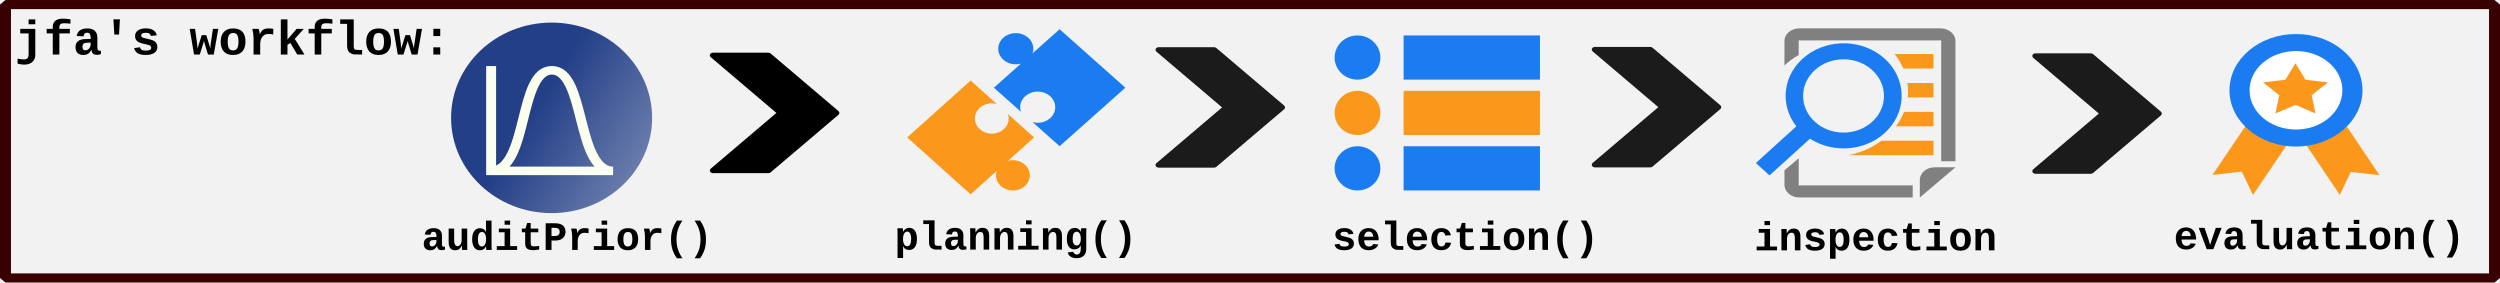
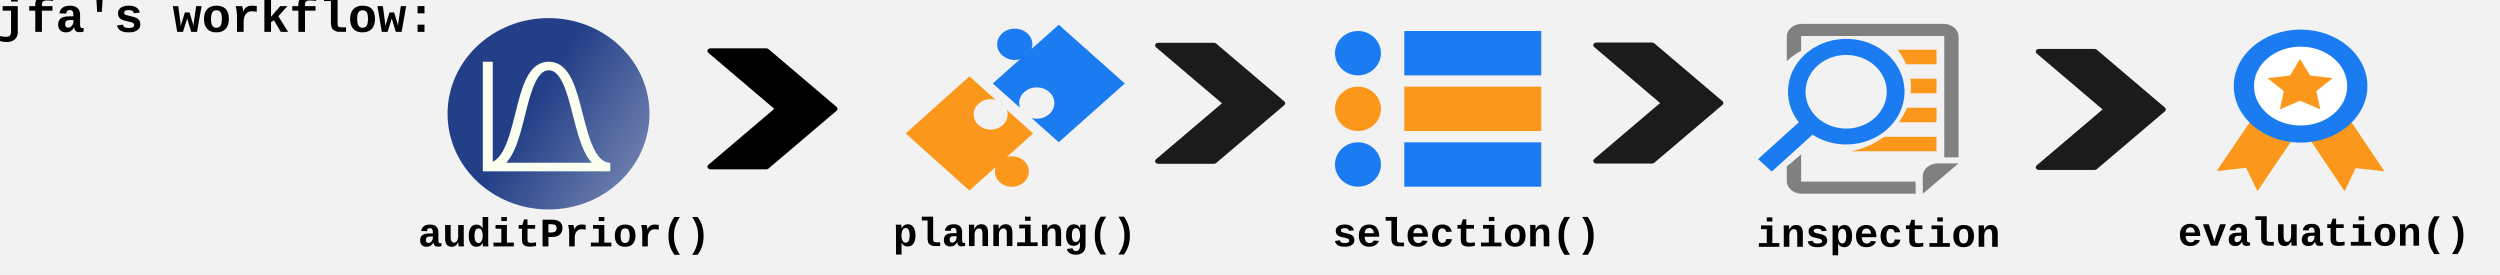
- <svg xmlns="http://www.w3.org/2000/svg" xmlns:xlink="http://www.w3.org/1999/xlink" version="1.1" id="Layer_1" x="0px" y="0px" width="824.777" height="93.214" viewBox="0 0 824.777 93.214" enable-background="new 0 0 74 56" xml:space="preserve">
+ <svg xmlns="http://www.w3.org/2000/svg" xmlns:xlink="http://www.w3.org/1999/xlink" version="1.1" id="Layer_1" x="0px" y="0px" width="821.156" height="90.19" viewBox="0 0 821.156 90.19" enable-background="new 0 0 74 56" xml:space="preserve">
  <defs id="defs2711">
    <pattern y="0" x="0" height="6" width="6" patternUnits="userSpaceOnUse" id="EMFhbasepattern" />
    <pattern id="EMFhbasepattern-6" patternUnits="userSpaceOnUse" width="6" height="6" x="0" y="0" />
    <linearGradient xlink:href="#linearGradient1452" id="linearGradient1454" x1="97.686" y1="125.712" x2="185.462" y2="180.855" gradientUnits="userSpaceOnUse" gradientTransform="matrix(1.014356,0,0,1.227759,-216.7105,-123.142)" />
    <linearGradient id="linearGradient1452">
      <stop style="stop-color:#233f87;stop-opacity:1;" offset="0" id="stop1448" />
      <stop style="stop-color:#233f87;stop-opacity:0;" offset="1" id="stop1450" />
    </linearGradient>
  </defs>
-   <g transform="matrix(1.088375,0,0,0.9087242,303.5181,10.41464)" style="fill:none;fill-rule:evenodd;stroke:none;stroke-width:1" id="Page-1">
+   <g transform="matrix(1.088375,0,0,0.9087242,301.7076,8.902941)" style="fill:none;fill-rule:evenodd;stroke:none;stroke-width:1" id="Page-1">
    <g style="fill-rule:nonzero" id="029---Peice-of-the-puzzle" transform="translate(0,-1)">
      <path style="fill:#fb8c00;fill-opacity:1;stroke:none;stroke-width:1.134;stroke-miterlimit:4;stroke-dasharray:none;stroke-opacity:1" d="m 23.265,51.579 c -0.146,0.512 -0.225,1.057 -0.225,1.622 0,3.041 2.295,5.507 5.127,5.507 2.832,0 5.127,-2.466 5.127,-5.507 0,-3.041 -2.296,-5.507 -5.127,-5.507 -0.525,0 -1.031,0.084 -1.508,0.242 l 7.917,-8.502 -7.917,-8.502 c 0.148,0.512 0.226,1.055 0.226,1.619 0,3.041 -2.296,5.507 -5.127,5.507 -2.832,0 -5.127,-2.466 -5.127,-5.507 0,-3.041 2.295,-5.507 5.127,-5.507 0.525,0 1.033,0.085 1.511,0.244 l -0.001,0.002 L 15.349,18.784 -3.879,39.434 15.349,60.084 Z m 0,0" id="path2685" />
      <path style="fill:#006df0;fill-opacity:1;stroke:none;stroke-width:1.17;stroke-miterlimit:4;stroke-dasharray:none;stroke-opacity:1" d="m 34.116,8.893 c 0.152,-0.527 0.234,-1.087 0.234,-1.668 0,-3.127 -2.379,-5.662 -5.314,-5.662 -2.935,0 -5.314,2.535 -5.314,5.662 0,3.127 2.379,5.662 5.314,5.662 0.543,0 1.068,-0.086 1.562,-0.249 l -8.205,8.741 8.205,8.741 c -0.153,-0.526 -0.234,-1.085 -0.234,-1.664 0,-3.127 2.379,-5.662 5.314,-5.662 2.935,0 5.314,2.535 5.314,5.662 0,3.127 -2.379,5.662 -5.314,5.662 -0.545,0 -1.071,-0.088 -1.567,-0.25 l 0.001,-0.002 8.208,8.745 L 62.25,21.38 42.321,0.148 Z m 0,0" id="path2687" />
      <path style="stroke:none;stroke-width:0.121" d="m 28.159,30.93 c -0.245,0 -0.489,-0.096 -0.676,-0.286 L 13.15,15.993 c -0.374,-0.382 -0.374,-0.999 0,-1.381 L 27.484,-0.038 c 0.373,-0.382 0.978,-0.382 1.351,0 L 43.169,14.612 c 0.374,0.382 0.374,0.999 0,1.381 l -5.903,6.034 c -0.311,0.318 -0.795,0.378 -1.171,0.145 -0.377,-0.233 -0.548,-0.699 -0.418,-1.127 0.084,-0.273 0.127,-0.562 0.127,-0.858 0,-1.615 -1.286,-2.93 -2.867,-2.93 -1.581,0 -2.867,1.315 -2.867,2.93 0,1.615 1.286,2.93 2.867,2.93 0.287,0 0.571,-0.043 0.843,-0.129 0.421,-0.132 0.873,0.045 1.099,0.43 0.226,0.385 0.168,0.877 -0.142,1.195 l -5.902,6.032 c -0.186,0.19 -0.431,0.286 -0.675,0.286 z M 15.176,15.302 28.159,28.572 31.738,24.914 c -2.055,-0.545 -3.578,-2.458 -3.578,-4.728 0,-2.693 2.143,-4.883 4.778,-4.883 2.221,0 4.093,1.557 4.626,3.659 L 41.142,15.302 28.159,2.033 Z m 0,0" id="path2691" />
      <path style="stroke:none;stroke-width:0.121" d="m 13.825,60.23 c -0.254,0 -0.497,-0.103 -0.676,-0.286 L -1.184,45.294 c -0.374,-0.382 -0.374,-0.999 0,-1.381 L 13.15,29.262 c 0.373,-0.382 0.978,-0.382 1.351,0 l 5.904,6.034 c 0.311,0.317 0.37,0.812 0.141,1.196 -0.227,0.384 -0.681,0.561 -1.102,0.427 -0.269,-0.087 -0.552,-0.13 -0.841,-0.13 -1.581,0 -2.867,1.315 -2.867,2.93 0,1.615 1.286,2.93 2.867,2.93 1.58,0 2.867,-1.315 2.867,-2.93 0,-0.294 -0.042,-0.584 -0.126,-0.861 -0.129,-0.429 0.045,-0.893 0.42,-1.125 0.376,-0.23 0.857,-0.171 1.169,0.147 l 5.902,6.032 c 0.374,0.382 0.374,0.999 0,1.381 l -4.254,4.348 c 2.055,0.545 3.579,2.458 3.579,4.728 0,2.693 -2.144,4.883 -4.778,4.883 -2.221,0 -4.093,-1.557 -4.626,-3.659 l -4.254,4.349 c -0.179,0.184 -0.421,0.286 -0.675,0.286 z M 0.842,44.603 13.825,57.872 19.053,52.53 c 0.312,-0.318 0.791,-0.378 1.169,-0.147 0.377,0.233 0.548,0.696 0.419,1.125 -0.083,0.277 -0.126,0.568 -0.126,0.862 0,1.615 1.286,2.93 2.867,2.93 1.58,0 2.867,-1.315 2.867,-2.93 0,-1.615 -1.286,-2.93 -2.867,-2.93 -0.288,0 -0.572,0.043 -0.843,0.129 -0.421,0.13 -0.874,-0.046 -1.099,-0.43 -0.226,-0.385 -0.168,-0.877 0.142,-1.194 l 5.226,-5.342 -3.579,-3.658 c -0.534,2.102 -2.405,3.658 -4.626,3.658 -2.635,0 -4.778,-2.191 -4.778,-4.883 0,-2.27 1.523,-4.183 3.579,-4.728 l -3.579,-3.658 z m 0,0" id="path2693" />
      <path style="stroke:none;stroke-width:0.121" d="m 42.493,60.23 c -0.245,0 -0.489,-0.096 -0.676,-0.286 l -5.904,-6.034 c -0.311,-0.317 -0.37,-0.811 -0.141,-1.196 0.226,-0.384 0.679,-0.562 1.102,-0.427 0.269,0.087 0.552,0.13 0.841,0.13 1.58,0 2.867,-1.315 2.867,-2.93 0,-1.615 -1.286,-2.93 -2.867,-2.93 -1.581,0 -2.867,1.315 -2.867,2.93 0,0.294 0.042,0.584 0.126,0.861 0.129,0.429 -0.045,0.893 -0.42,1.125 -0.375,0.229 -0.857,0.172 -1.169,-0.147 L 27.484,45.294 c -0.374,-0.382 -0.374,-0.999 0,-1.381 l 4.254,-4.348 c -2.055,-0.545 -3.578,-2.458 -3.578,-4.728 0,-2.693 2.143,-4.883 4.778,-4.883 2.221,0 4.093,1.557 4.626,3.659 l 4.254,-4.349 c 0.358,-0.366 0.992,-0.366 1.351,0 l 14.334,14.65 c 0.374,0.382 0.374,0.999 0,1.381 l -14.334,14.65 c -0.186,0.19 -0.431,0.286 -0.675,0.286 z m -3.58,-6.016 3.58,3.658 12.983,-13.269 -12.983,-13.269 -5.228,5.342 c -0.311,0.318 -0.79,0.379 -1.169,0.147 -0.377,-0.233 -0.548,-0.696 -0.419,-1.125 0.083,-0.277 0.126,-0.567 0.126,-0.862 0,-1.615 -1.286,-2.93 -2.867,-2.93 -1.581,0 -2.867,1.315 -2.867,2.93 0,1.615 1.286,2.93 2.867,2.93 0.287,0 0.571,-0.043 0.843,-0.129 0.421,-0.133 0.873,0.045 1.099,0.43 0.226,0.385 0.168,0.877 -0.142,1.195 l -5.226,5.341 3.579,3.658 c 0.534,-2.102 2.405,-3.658 4.626,-3.658 2.634,0 4.778,2.191 4.778,4.883 0,2.27 -1.523,4.183 -3.58,4.728 z m 0,0" id="path2695" />
      <g transform="matrix(0.332646,0,0,0.3847862,118.9832,-0.2871694)" id="layer1">
        <rect ry="20.846" y="111.551" x="20.124" height="41.692" width="41.692" id="rect4518-0" style="fill:#006df0;fill-opacity:1;stroke:#f9883c;stroke-width:0;stroke-linecap:butt;stroke-linejoin:round;stroke-miterlimit:10;stroke-dasharray:none;stroke-opacity:1;paint-order:normal" />
        <rect y="111.551" x="82.983" height="41.692" width="124.274" id="rect4518-0-9" style="fill:#006df0;fill-opacity:1;stroke:#f9883c;stroke-width:0;stroke-linecap:butt;stroke-linejoin:round;stroke-miterlimit:10;stroke-dasharray:none;stroke-opacity:1;paint-order:normal" />
        <rect ry="20.846" y="59.276" x="20.124" height="41.692" width="41.692" id="rect4518-0-0" style="fill:#fb8c00;fill-opacity:1;stroke:#f9883c;stroke-width:0;stroke-linecap:butt;stroke-linejoin:round;stroke-miterlimit:10;stroke-dasharray:none;stroke-opacity:1;paint-order:normal" />
        <rect ry="20.846" y="7.001" x="20.124" height="41.692" width="41.692" id="rect4518-0-98" style="fill:#006df0;fill-opacity:1;stroke:#f9883c;stroke-width:0;stroke-linecap:butt;stroke-linejoin:round;stroke-miterlimit:10;stroke-dasharray:none;stroke-opacity:1;paint-order:normal" />
        <rect y="59.276" x="82.983" height="41.692" width="124.274" id="rect4518-0-9-6" style="fill:#fb8c00;fill-opacity:1;stroke:#f9883c;stroke-width:0;stroke-linecap:butt;stroke-linejoin:round;stroke-miterlimit:10;stroke-dasharray:none;stroke-opacity:1;paint-order:normal" />
        <rect y="7.001" x="82.983" height="41.692" width="124.274" id="rect4518-0-9-4" style="fill:#006df0;fill-opacity:1;stroke:#f9883c;stroke-width:0;stroke-linecap:butt;stroke-linejoin:round;stroke-miterlimit:10;stroke-dasharray:none;stroke-opacity:1;paint-order:normal" />
      </g>
      <g id="g877" transform="matrix(0.918801,0,0,1.100444,383.0974,0.4270893)">
        <path style="fill:#fb8c00;fill-opacity:1;fill-rule:nonzero;stroke:none;stroke-width:0.124" d="M 19.106,46.718 9.43,47.826 20.425,31.58 34.006,37.886 22.817,54.425 Z" id="path819" />
        <path style="fill:#fb8c00;fill-opacity:1;fill-rule:nonzero;stroke:none;stroke-width:0.122" d="M 55.09,46.828 64.564,47.919 53.798,31.904 40.5,38.121 51.455,54.425 Z" id="path821" />
        <path style="fill:#006df0;fill-opacity:1;fill-rule:nonzero;stroke:none;stroke-width:0.117" d="m 58.94,19.893 c 0,10.247 -9.829,18.561 -21.944,18.561 -12.125,0 -21.944,-8.314 -21.944,-18.561 0,-10.247 9.818,-18.561 21.944,-18.561 12.115,0 21.944,8.314 21.944,18.561 z" id="path817" />
        <path style="fill:#ffffff;fill-opacity:1;fill-rule:nonzero;stroke:none;stroke-width:0.117" d="m 52.306,19.893 c 0,7.148 -6.859,12.949 -15.309,12.949 -8.461,0 -15.309,-5.801 -15.309,-12.949 0,-7.148 6.848,-12.949 15.309,-12.949 8.451,0 15.309,5.801 15.309,12.949 z" id="path823" />
        <path style="fill:#fb8c00;fill-opacity:1;fill-rule:nonzero;stroke:none;stroke-width:0.137" d="m 47.523,17.288 -5.354,4.253 1.275,5.994 -6.617,-2.829 -6.605,2.829 1.251,-5.994 -5.342,-4.253 7.394,-0.87 3.302,-5.459 3.302,5.459 z" id="path825" />
      </g>
      <g id="g896" transform="matrix(0.918801,0,0,1.100444,252.3338,-0.2781726)">
        <path style="fill:#717171;fill-opacity:1;stroke-width:0.756;stroke-miterlimit:4;stroke-dasharray:none" id="path829" d="m 60.157,45.936 h 6.817 l -11.754,9.965 v -5.78 a 4.937,4.185 0 0 1 4.937,-4.185 z M 62.037,0.099 H 15.493 A 4.937,4.185 0 0 0 10.556,4.284 v 8.059 a 21.584,18.299 0 0 1 4.701,-3.426 V 4.085 h 47.015 v 39.859 h 4.701 V 4.284 A 4.937,4.185 0 0 0 62.037,0.099 Z M 15.258,42.963 l -4.701,3.986 v 4.767 a 4.937,4.185 0 0 0 4.937,4.185 h 37.377 v -3.986 h -37.612 z" />
        <path style="fill:#fb8c00;fill-opacity:1;stroke-width:0.081" id="path831" d="M 59.729,13.357 V 8.592 H 46.904 a 25.476,21.683 0 0 1 2.85,4.766 z m -8.522,9.531 h 8.522 v -4.766 h -8.614 a 25.577,21.769 0 0 1 0.216,2.681 c 0,0.703 -0.048,1.399 -0.123,2.085 z m 8.522,9.531 v -4.766 h -9.717 a 25.418,21.633 0 0 1 -2.668,4.766 z m 0,9.531 V 37.185 H 42.528 a 25.476,21.683 0 0 1 -10.918,4.766 z" />
        <path style="fill:#006df0;fill-opacity:1;stroke:none;stroke-width:0.08;stroke-opacity:1" id="path833" d="M 14.487,32.422 1.128,44.525 5.63,48.605 18.989,36.501 A 19.143,17.344 0 1 0 14.487,32.422 Z m 2.22,-10.019 a 13.343,12.089 0 1 1 13.34,12.087 13.359,12.104 0 0 1 -13.34,-12.087 z" />
      </g>
      <g id="g992" transform="matrix(0.08763458,0,0,0.08912392,69.51932,6.669495)" style="fill:#000000;fill-opacity:1">
        <path id="path937" d="M 466.219,237.781 231.552,3.115 C 229.548,1.115 226.831,-0.005 224,0 H 32 c -5.891,-0.011 -10.675,4.757 -10.686,10.648 -0.005,2.84 1.123,5.565 3.134,7.571 L 251.584,245.334 24.448,472.448 c -4.171,4.16 -4.179,10.914 -0.019,15.085 2.006,2.011 4.731,3.139 7.571,3.134 h 192 c 2.831,0.005 5.548,-1.115 7.552,-3.115 L 466.219,252.885 c 4.171,-4.16 4.179,-10.914 0.019,-15.085 -0.007,-0.006 -0.013,-0.012 -0.019,-0.019 z" style="fill:#000000;fill-opacity:1" />
        <g id="g939" style="fill:#000000;fill-opacity:1">
</g>
        <g id="g941" style="fill:#000000;fill-opacity:1">
</g>
        <g id="g943" style="fill:#000000;fill-opacity:1">
</g>
        <g id="g945" style="fill:#000000;fill-opacity:1">
</g>
        <g id="g947" style="fill:#000000;fill-opacity:1">
</g>
        <g id="g949" style="fill:#000000;fill-opacity:1">
</g>
        <g id="g951" style="fill:#000000;fill-opacity:1">
</g>
        <g id="g953" style="fill:#000000;fill-opacity:1">
</g>
        <g id="g955" style="fill:#000000;fill-opacity:1">
</g>
        <g id="g957" style="fill:#000000;fill-opacity:1">
</g>
        <g id="g959" style="fill:#000000;fill-opacity:1">
</g>
        <g id="g961" style="fill:#000000;fill-opacity:1">
</g>
        <g id="g963" style="fill:#000000;fill-opacity:1">
</g>
        <g id="g965" style="fill:#000000;fill-opacity:1">
</g>
        <g id="g967" style="fill:#000000;fill-opacity:1">
</g>
      </g>
      <g id="g992-7" transform="matrix(0.08763458,0,0,0.08912391,201.754,6.579406)" style="fill:#000000;fill-opacity:1;fill-rule:nonzero;stroke:none;stroke-width:1">
        <path id="path937-7" d="M 466.219,237.781 231.552,3.115 C 229.548,1.115 226.831,-0.005 224,0 H 32 c -5.891,-0.011 -10.675,4.757 -10.686,10.648 -0.005,2.84 1.123,5.565 3.134,7.571 L 251.584,245.334 24.448,472.448 c -4.171,4.16 -4.179,10.914 -0.019,15.085 2.006,2.011 4.731,3.139 7.571,3.134 h 192 c 2.831,0.005 5.548,-1.115 7.552,-3.115 L 466.219,252.885 c 4.171,-4.16 4.179,-10.914 0.019,-15.085 -0.007,-0.006 -0.013,-0.012 -0.019,-0.019 z" style="fill:#000000;fill-opacity:1" />
        <g id="g939-2" style="fill:#000000;fill-opacity:1" />
        <g id="g941-0" style="fill:#000000;fill-opacity:1" />
        <g id="g943-7" style="fill:#000000;fill-opacity:1" />
        <g id="g945-8" style="fill:#000000;fill-opacity:1" />
        <g id="g947-5" style="fill:#000000;fill-opacity:1" />
        <g id="g949-4" style="fill:#000000;fill-opacity:1" />
        <g id="g951-8" style="fill:#000000;fill-opacity:1" />
        <g id="g953-4" style="fill:#000000;fill-opacity:1" />
        <g id="g955-7" style="fill:#000000;fill-opacity:1" />
        <g id="g957-7" style="fill:#000000;fill-opacity:1" />
        <g id="g959-4" style="fill:#000000;fill-opacity:1" />
        <g id="g961-0" style="fill:#000000;fill-opacity:1" />
        <g id="g963-4" style="fill:#000000;fill-opacity:1" />
        <g id="g965-0" style="fill:#000000;fill-opacity:1" />
        <g id="g967-9" style="fill:#000000;fill-opacity:1" />
      </g>
      <g id="g992-7-2" transform="matrix(0.08763458,0,0,0.08912391,335.2905,8.89701)" style="fill:#000000;fill-opacity:1;fill-rule:nonzero;stroke:none;stroke-width:1">
        <path id="path937-7-5" d="M 466.219,237.781 231.552,3.115 C 229.548,1.115 226.831,-0.005 224,0 H 32 c -5.891,-0.011 -10.675,4.757 -10.686,10.648 -0.005,2.84 1.123,5.565 3.134,7.571 L 251.584,245.334 24.448,472.448 c -4.171,4.16 -4.179,10.914 -0.019,15.085 2.006,2.011 4.731,3.139 7.571,3.134 h 192 c 2.831,0.005 5.548,-1.115 7.552,-3.115 L 466.219,252.885 c 4.171,-4.16 4.179,-10.914 0.019,-15.085 -0.007,-0.006 -0.013,-0.012 -0.019,-0.019 z" style="fill:#000000;fill-opacity:1" />
        <g id="g939-2-2" style="fill:#000000;fill-opacity:1" />
        <g id="g941-0-8" style="fill:#000000;fill-opacity:1" />
        <g id="g943-7-8" style="fill:#000000;fill-opacity:1" />
        <g id="g945-8-4" style="fill:#000000;fill-opacity:1" />
        <g id="g947-5-0" style="fill:#000000;fill-opacity:1" />
        <g id="g949-4-3" style="fill:#000000;fill-opacity:1" />
        <g id="g951-8-5" style="fill:#000000;fill-opacity:1" />
        <g id="g953-4-6" style="fill:#000000;fill-opacity:1" />
        <g id="g955-7-6" style="fill:#000000;fill-opacity:1" />
        <g id="g957-7-6" style="fill:#000000;fill-opacity:1" />
        <g id="g959-4-9" style="fill:#000000;fill-opacity:1" />
        <g id="g961-0-6" style="fill:#000000;fill-opacity:1" />
        <g id="g963-4-4" style="fill:#000000;fill-opacity:1" />
        <g id="g965-0-5" style="fill:#000000;fill-opacity:1" />
        <g id="g967-9-9" style="fill:#000000;fill-opacity:1" />
      </g>
-       <rect style="fill:#ffffff;fill-opacity:0.109;stroke:#380000;stroke-width:3.327;stroke-linecap:round;stroke-linejoin:bevel;stroke-miterlimit:10;stroke-dasharray:none;stroke-opacity:1;paint-order:normal" id="rect1120" width="754.478" height="99.249" x="-277.209" y="-8.797" />
-       <text xml:space="preserve" style="font-style:normal;font-weight:normal;font-size:40.221px;line-height:1.25;font-family:sans-serif;letter-spacing:0px;word-spacing:0px;fill:#000000;fill-opacity:1;stroke:none;stroke-width:1.006" x="-300.287" y="8.528" id="text1124" transform="scale(0.9137487,1.094393)">
-         <tspan id="tspan1122" x="-300.287" y="8.528" style="font-style:normal;font-variant:normal;font-weight:bold;font-stretch:normal;font-size:16.088px;font-family:'Courier New';-inkscape-font-specification:'Courier New Bold';stroke-width:1.006">jfa's workflow:</tspan>
+       <rect style="fill:#ffffff;fill-opacity:0.109;stroke:#380000;stroke-width:0;stroke-linecap:round;stroke-linejoin:bevel;stroke-miterlimit:10;stroke-dasharray:none;stroke-opacity:1;paint-order:normal" id="rect1120" width="754.478" height="99.249" x="-277.209" y="-8.797" />
+       <text xml:space="preserve" style="font-style:normal;font-weight:normal;font-size:40.221px;line-height:1.25;font-family:sans-serif;letter-spacing:0px;word-spacing:0px;fill:#000000;fill-opacity:1;stroke:none;stroke-width:1.006" x="-304.309" y="2.495" id="text1124" transform="scale(0.9137487,1.094393)">
+         <tspan id="tspan1122" x="-304.309" y="2.495" style="font-style:normal;font-variant:normal;font-weight:bold;font-stretch:normal;font-size:16.088px;font-family:'Courier New';-inkscape-font-specification:'Courier New Bold';stroke-width:1.006">jfa's workflow:</tspan>
      </text>
      <text xml:space="preserve" style="font-style:normal;font-weight:normal;font-size:40.221px;line-height:1.25;font-family:sans-serif;letter-spacing:0px;word-spacing:0px;fill:#000000;fill-opacity:1;stroke:none;stroke-width:1.006" x="-8.419" y="73.242" id="text1128" transform="scale(0.9137487,1.094393)">
        <tspan id="tspan1126" x="-8.419" y="73.242" style="font-style:normal;font-variant:normal;font-weight:bold;font-stretch:normal;font-size:13.407px;font-family:'Courier New';-inkscape-font-specification:'Courier New Bold';stroke-width:1.006">planning()</tspan>
      </text>
      <text xml:space="preserve" style="font-style:normal;font-weight:normal;font-size:40.221px;line-height:1.25;font-family:sans-serif;letter-spacing:0px;word-spacing:0px;fill:#000000;fill-opacity:1;fill-rule:nonzero;stroke:none;stroke-width:1.006" x="136.719" y="73.331" id="text1128-1" transform="scale(0.9137487,1.094393)">
        <tspan id="tspan1126-3" x="136.719" y="73.331" style="font-style:normal;font-variant:normal;font-weight:bold;font-stretch:normal;font-size:13.407px;font-family:'Courier New';-inkscape-font-specification:'Courier New Bold';stroke-width:1.006">selection()</tspan>
      </text>
      <text xml:space="preserve" style="font-style:normal;font-weight:normal;font-size:40.221px;line-height:1.25;font-family:sans-serif;letter-spacing:0px;word-spacing:0px;fill:#000000;fill-opacity:1;fill-rule:nonzero;stroke:none;stroke-width:1.006" x="415.941" y="73.104" id="text1128-1-1" transform="scale(0.9137487,1.094393)">
        <tspan id="tspan1126-3-7" x="415.941" y="73.104" style="font-style:normal;font-variant:normal;font-weight:bold;font-stretch:normal;font-size:13.407px;font-family:'Courier New';-inkscape-font-specification:'Courier New Bold';stroke-width:1.006">evaluation()</tspan>
      </text>
      <text xml:space="preserve" style="font-style:normal;font-weight:normal;font-size:40.221px;line-height:1.25;font-family:sans-serif;letter-spacing:0px;word-spacing:0px;fill:#000000;fill-opacity:1;stroke:none;stroke-width:1.006" x="393.296" y="99.268" id="text1172" transform="scale(0.9137487,1.094393)">
        <tspan id="tspan1170" x="393.296" y="135.963" style="stroke-width:1.006" />
      </text>
      <text xml:space="preserve" style="font-style:normal;font-weight:normal;font-size:40.221px;line-height:1.25;font-family:sans-serif;letter-spacing:0px;word-spacing:0px;fill:#000000;fill-opacity:1;fill-rule:nonzero;stroke:none;stroke-width:1.006" x="276.786" y="73.481" id="text1128-1-1-2" transform="scale(0.9137487,1.094393)">
        <tspan id="tspan1126-3-7-0" x="276.786" y="73.481" style="font-style:normal;font-variant:normal;font-weight:bold;font-stretch:normal;font-size:13.407px;font-family:'Courier New';-inkscape-font-specification:'Courier New Bold';stroke-width:1.006">inspection</tspan>
      </text>
      <path style="opacity:1;fill:url(#linearGradient1454);fill-opacity:1;stroke-width:0.127" d="m -81.2,32.327 c 0,19.1 -13.642,34.583 -30.47,34.583 -16.828,0 -30.47,-15.483 -30.47,-34.583 0,-19.1 13.642,-34.583 30.47,-34.583 16.828,0 30.47,15.483 30.47,34.583 z m 0,0" id="path948-0" />
      <path style="fill:#fbfff0;fill-opacity:1;stroke-width:0.076" d="m -97.952,45.031 c -1.421,-3.418 -2.42,-8.116 -3.386,-12.659 -0.941,-4.425 -1.915,-9.002 -3.296,-12.424 -0.79,-1.957 -1.658,-3.416 -2.653,-4.462 -1.242,-1.304 -2.689,-1.966 -4.302,-1.966 -1.604,0 -3.042,0.655 -4.272,1.947 -0.986,1.036 -1.842,2.481 -2.618,4.419 -1.355,3.386 -2.259,7.722 -3.215,12.313 -0.954,4.577 -1.94,9.311 -3.376,12.764 -1.187,2.856 -2.385,4.124 -3.428,4.672 V 13.52 h -3.006 v 39.605 h 38.478 v -3.094 c -1.222,0 -3.063,-0.518 -4.925,-5.001 z M -118.755,32.847 c 0.927,-4.451 1.804,-8.654 3.056,-11.783 1.596,-3.988 3.11,-4.45 4.11,-4.45 1.01,0 2.543,0.469 4.179,4.52 1.278,3.167 2.223,7.606 3.136,11.899 0.996,4.684 2.027,9.527 3.559,13.214 0.638,1.535 1.325,2.784 2.082,3.784 h -25.81 c 0.781,-1.016 1.486,-2.287 2.137,-3.852 1.55,-3.728 2.568,-8.61 3.552,-13.332 z m 0,0" id="path2" />
      <g id="g992-6" transform="matrix(0.08763458,0,0,0.08912391,-65.5782,8.671247)" style="fill:#000000;fill-opacity:1;fill-rule:nonzero;stroke:none;stroke-width:1">
        <path id="path937-9" d="M 466.219,237.781 231.552,3.115 C 229.548,1.115 226.831,-0.005 224,0 H 32 c -5.891,-0.011 -10.675,4.757 -10.686,10.648 -0.005,2.84 1.123,5.565 3.134,7.571 L 251.584,245.334 24.448,472.448 c -4.171,4.16 -4.179,10.914 -0.019,15.085 2.006,2.011 4.731,3.139 7.571,3.134 h 192 c 2.831,0.005 5.548,-1.115 7.552,-3.115 L 466.219,252.885 c 4.171,-4.16 4.179,-10.914 0.019,-15.085 -0.007,-0.006 -0.013,-0.012 -0.019,-0.019 z" style="fill:#000000;fill-opacity:1" />
        <g id="g939-5" style="fill:#000000;fill-opacity:1" />
        <g id="g941-2" style="fill:#000000;fill-opacity:1" />
        <g id="g943-0" style="fill:#000000;fill-opacity:1" />
        <g id="g945-2" style="fill:#000000;fill-opacity:1" />
        <g id="g947-3" style="fill:#000000;fill-opacity:1" />
        <g id="g949-7" style="fill:#000000;fill-opacity:1" />
        <g id="g951-6" style="fill:#000000;fill-opacity:1" />
        <g id="g953-0" style="fill:#000000;fill-opacity:1" />
        <g id="g955-1" style="fill:#000000;fill-opacity:1" />
        <g id="g957-2" style="fill:#000000;fill-opacity:1" />
        <g id="g959-6" style="fill:#000000;fill-opacity:1" />
        <g id="g961-8" style="fill:#000000;fill-opacity:1" />
        <g id="g963-1" style="fill:#000000;fill-opacity:1" />
        <g id="g965-8" style="fill:#000000;fill-opacity:1" />
        <g id="g967-8" style="fill:#000000;fill-opacity:1" />
      </g>
      <text xml:space="preserve" style="font-style:normal;font-weight:normal;font-size:40.221px;line-height:1.25;font-family:sans-serif;letter-spacing:0px;word-spacing:0px;fill:#000000;fill-opacity:1;fill-rule:nonzero;stroke:none;stroke-width:1.006" x="-165.3" y="73.344" id="text1128-0" transform="scale(0.9137487,1.094393)">
        <tspan id="tspan1126-0" x="-165.3" y="73.344" style="font-style:normal;font-variant:normal;font-weight:bold;font-stretch:normal;font-size:13.407px;font-family:'Courier New';-inkscape-font-specification:'Courier New Bold';stroke-width:1.006">auditPrior()</tspan>
      </text>
    </g>
  </g>
</svg>
